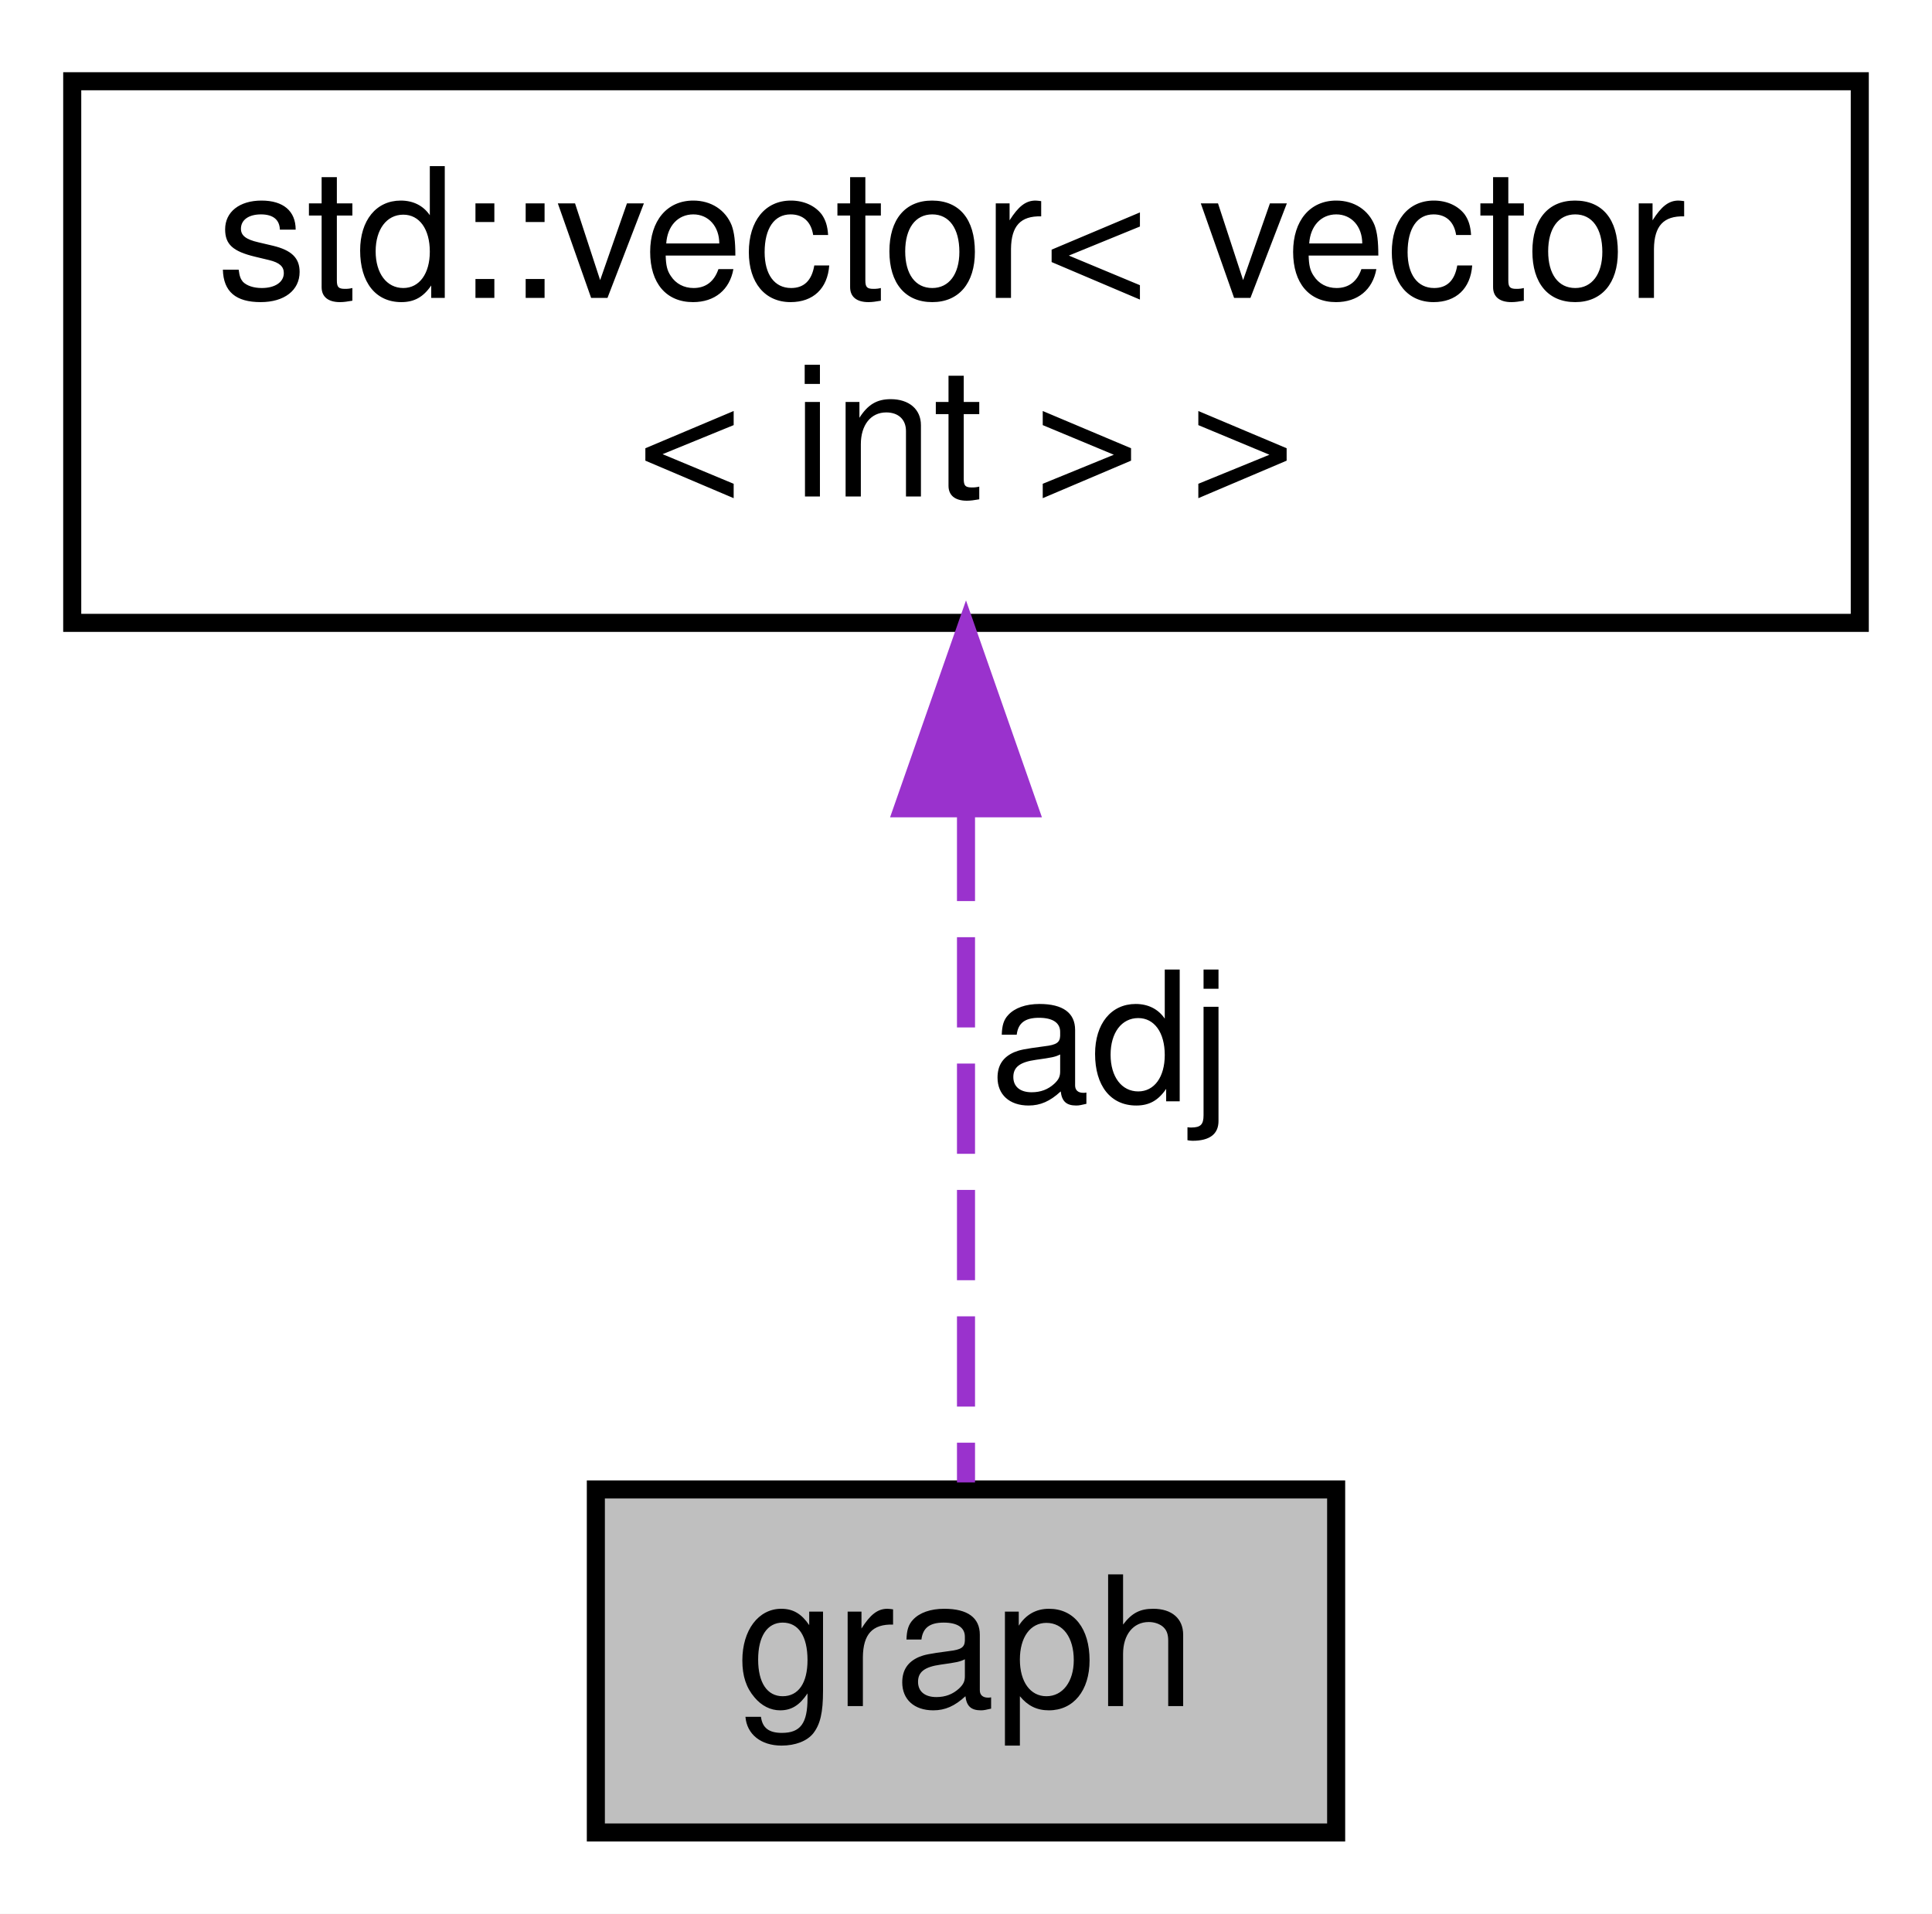
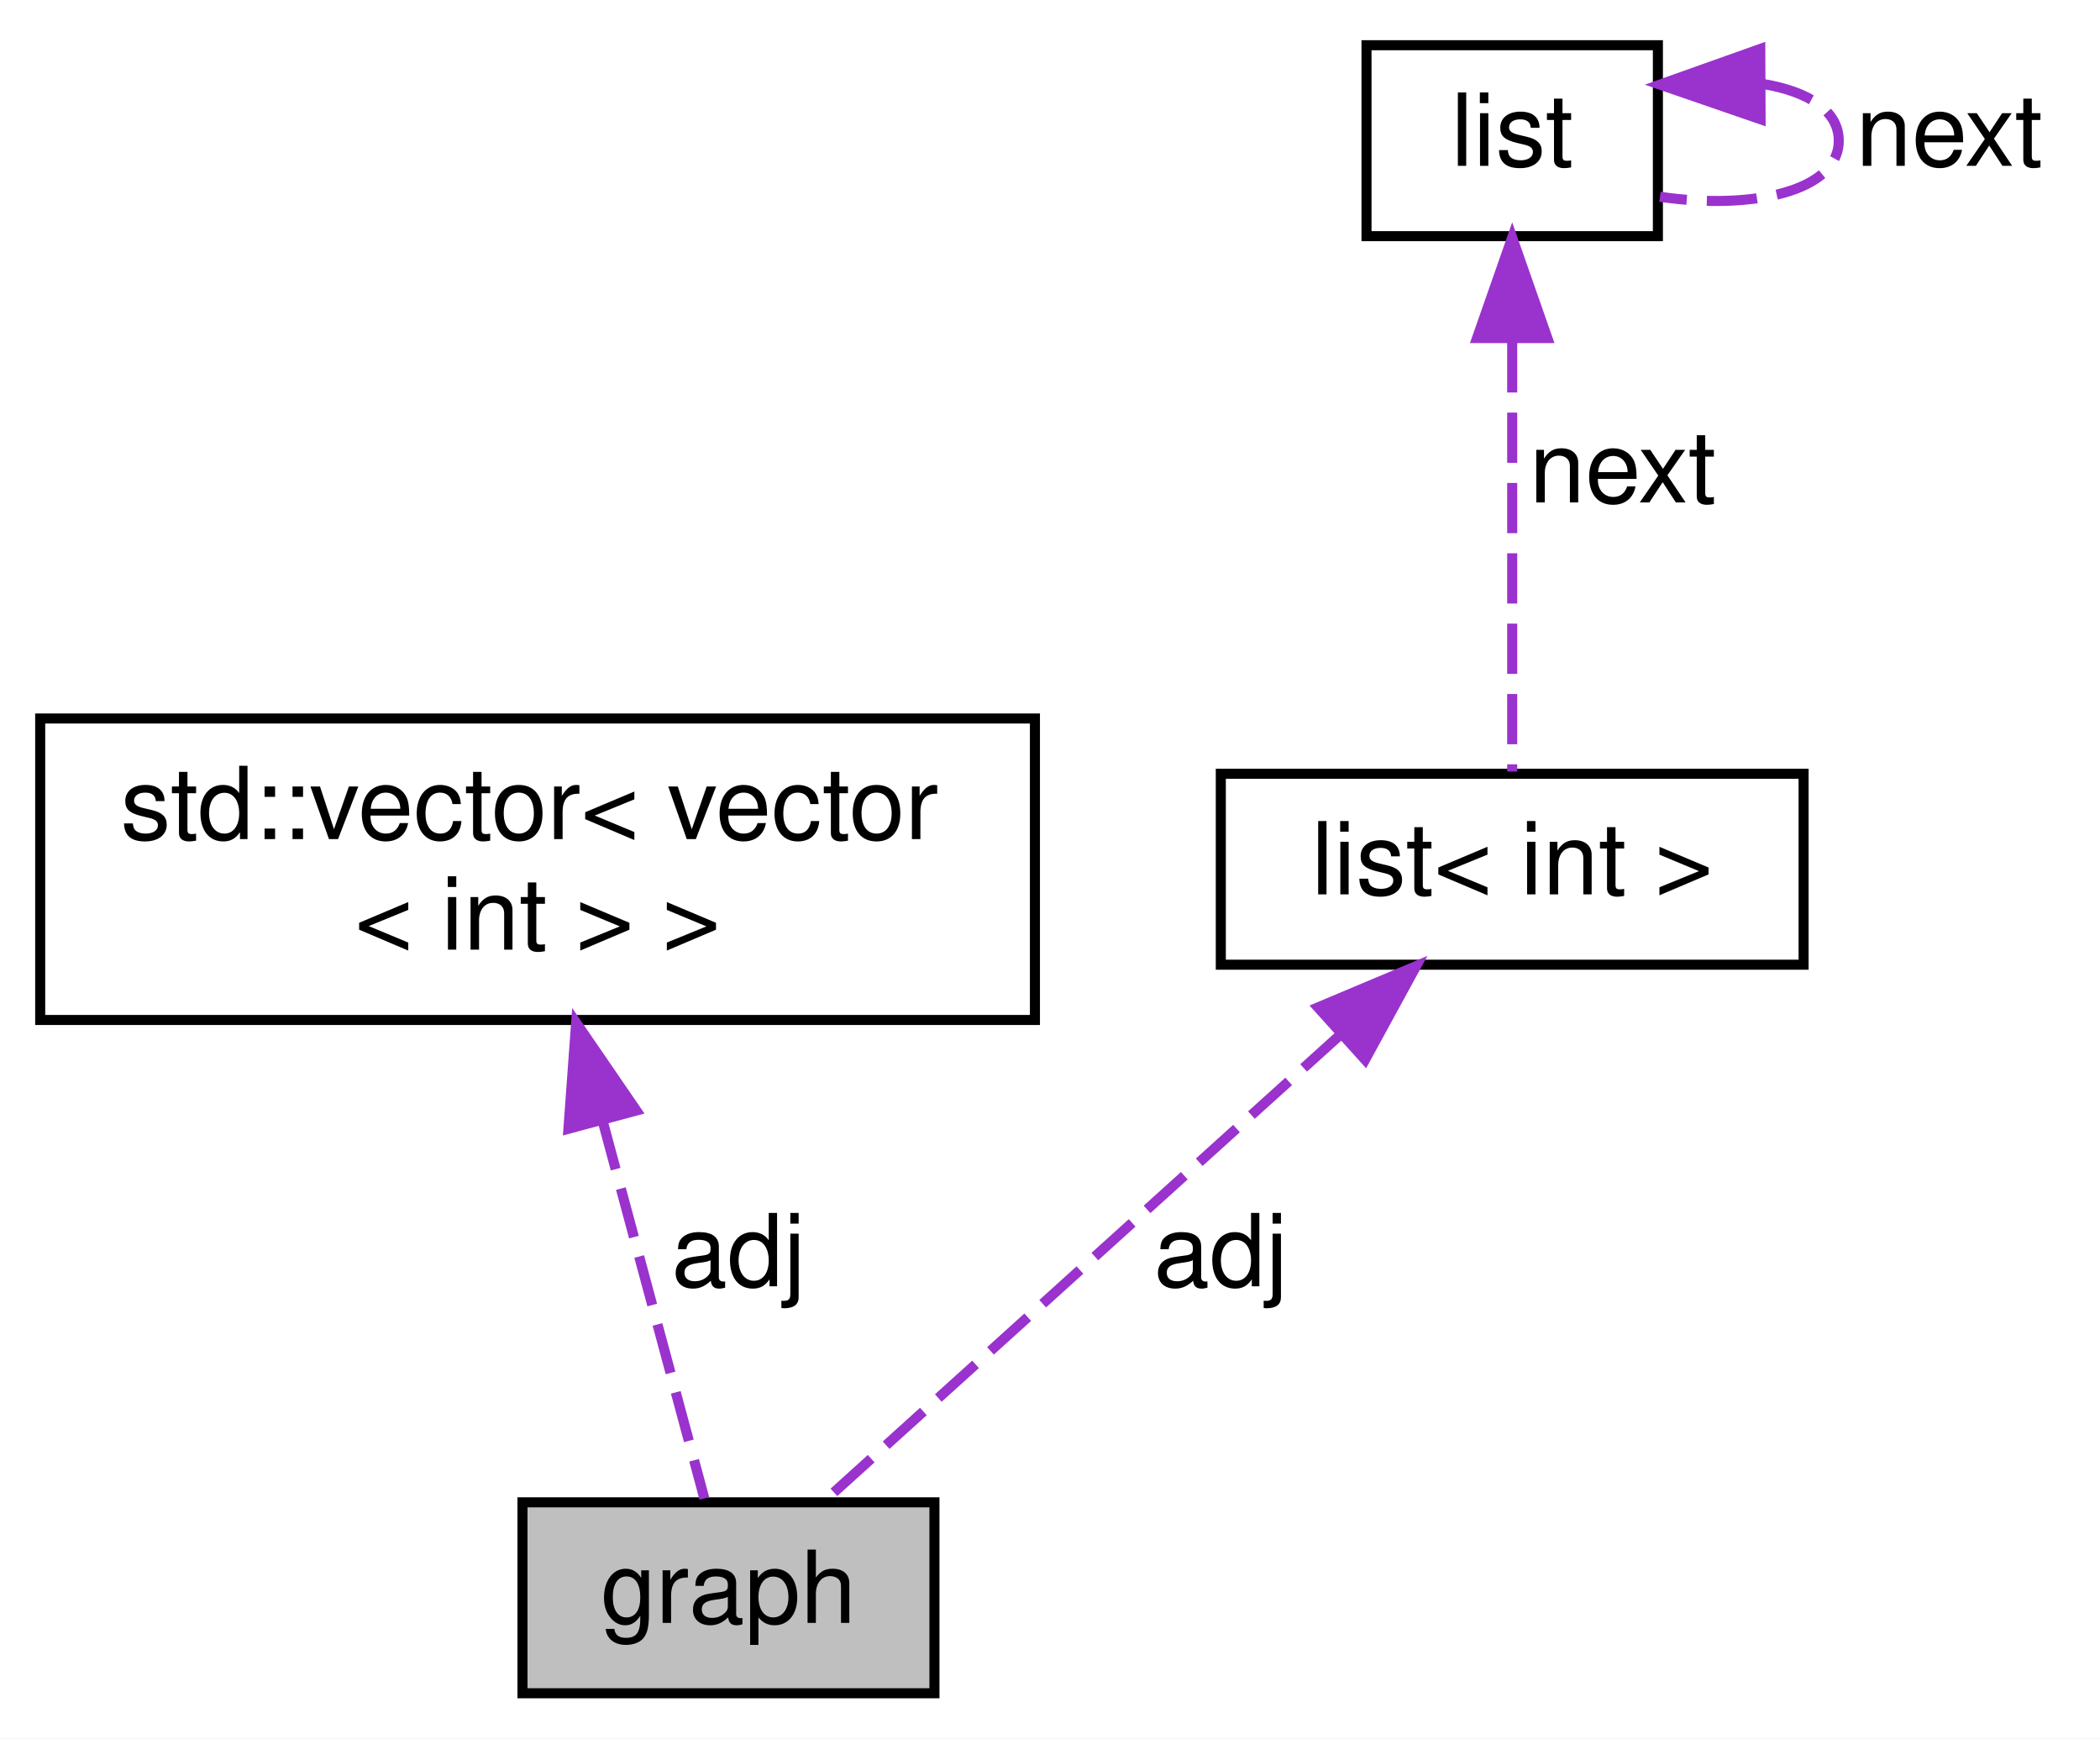
- <svg xmlns="http://www.w3.org/2000/svg" xmlns:xlink="http://www.w3.org/1999/xlink" width="107pt" height="106pt" viewBox="0.00 0.00 107.00 106.00">
-   <g id="graph0" class="graph" transform="scale(1 1) rotate(0) translate(4 102)">
-     <polygon fill="white" stroke="transparent" points="-4,4 -4,-102 103,-102 103,4 -4,4" />
+ <svg xmlns="http://www.w3.org/2000/svg" xmlns:xlink="http://www.w3.org/1999/xlink" width="209pt" height="173pt" viewBox="0.00 0.00 209.00 173.00">
+   <g id="graph0" class="graph" transform="scale(1 1) rotate(0) translate(4 169)">
+     <polygon fill="white" stroke="transparent" points="-4,4 -4,-169 205,-169 205,4 -4,4" />
    <g id="node1" class="node">
      <g id="a_node1">
        <a xlink:title=" ">
-           <polygon fill="#bfbfbf" stroke="black" points="29,-0.5 29,-19.5 70,-19.5 70,-0.5 29,-0.5" />
-           <text text-anchor="middle" x="49.5" y="-7.5" font-family="Helvetica,sans-Serif" font-size="10.00">graph</text>
+           <polygon fill="#bfbfbf" stroke="black" points="48,-0.5 48,-19.5 89,-19.5 89,-0.5 48,-0.5" />
+           <text text-anchor="middle" x="68.5" y="-7.5" font-family="Helvetica,sans-Serif" font-size="10.00">graph</text>
        </a>
      </g>
    </g>
    <g id="node2" class="node">
      <g id="a_node2">
        <a target="_blank" xlink:href="http://en.cppreference.com/w/cpp/container/vector.html" xlink:title=" ">
          <polygon fill="white" stroke="black" points="0,-67.5 0,-97.5 99,-97.5 99,-67.5 0,-67.5" />
          <text text-anchor="start" x="8" y="-85.5" font-family="Helvetica,sans-Serif" font-size="10.00">std::vector&lt; vector</text>
          <text text-anchor="middle" x="49.5" y="-74.5" font-family="Helvetica,sans-Serif" font-size="10.00">&lt; int &gt; &gt;</text>
        </a>
      </g>
    </g>
    <g id="edge1" class="edge">
-       <path fill="none" stroke="#9a32cd" stroke-dasharray="5,2" d="M49.5,-57.09C49.5,-44.21 49.5,-29.2 49.5,-19.89" />
-       <polygon fill="#9a32cd" stroke="#9a32cd" points="46,-57.23 49.5,-67.23 53,-57.23 46,-57.23" />
-       <text text-anchor="middle" x="57.5" y="-41" font-family="Helvetica,sans-Serif" font-size="10.00"> adj</text>
+       <path fill="none" stroke="#9a32cd" stroke-dasharray="5,2" d="M55.97,-57.48C59.47,-44.51 63.57,-29.29 66.1,-19.89" />
+       <polygon fill="#9a32cd" stroke="#9a32cd" points="52.57,-56.67 53.34,-67.23 59.33,-58.49 52.57,-56.67" />
+       <text text-anchor="middle" x="69.5" y="-41" font-family="Helvetica,sans-Serif" font-size="10.00"> adj</text>
+     </g>
+     <g id="node3" class="node">
+       <g id="a_node3">
+         <a xlink:href="../../d8/d10/structlist.html" target="_top" xlink:title=" ">
+           <polygon fill="white" stroke="black" points="117.5,-73 117.5,-92 175.5,-92 175.5,-73 117.5,-73" />
+           <text text-anchor="middle" x="146.5" y="-80" font-family="Helvetica,sans-Serif" font-size="10.00">list&lt; int &gt;</text>
+         </a>
+       </g>
+     </g>
+     <g id="edge2" class="edge">
+       <path fill="none" stroke="#9a32cd" stroke-dasharray="5,2" d="M129.45,-66.08C113.72,-51.87 90.93,-31.27 78.14,-19.72" />
+       <polygon fill="#9a32cd" stroke="#9a32cd" points="127.17,-68.75 136.94,-72.86 131.86,-63.55 127.17,-68.75" />
+       <text text-anchor="middle" x="117.5" y="-41" font-family="Helvetica,sans-Serif" font-size="10.00"> adj</text>
+     </g>
+     <g id="node4" class="node">
+       <g id="a_node4">
+         <a xlink:href="../../d8/d10/structlist.html" target="_top" xlink:title=" ">
+           <polygon fill="white" stroke="black" points="132,-145.5 132,-164.5 161,-164.5 161,-145.5 132,-145.5" />
+           <text text-anchor="middle" x="146.5" y="-152.5" font-family="Helvetica,sans-Serif" font-size="10.00">list</text>
+         </a>
+       </g>
+     </g>
+     <g id="edge3" class="edge">
+       <path fill="none" stroke="#9a32cd" stroke-dasharray="5,2" d="M146.5,-134.94C146.5,-121.03 146.5,-102.82 146.5,-92.22" />
+       <polygon fill="#9a32cd" stroke="#9a32cd" points="143,-135.36 146.5,-145.36 150,-135.36 143,-135.36" />
+       <text text-anchor="middle" x="157.5" y="-119" font-family="Helvetica,sans-Serif" font-size="10.00"> next</text>
+     </g>
+     <g id="edge4" class="edge">
+       <path fill="none" stroke="#9a32cd" stroke-dasharray="5,2" d="M171.55,-160.63C175.94,-159.88 179,-158.01 179,-155 179,-149.94 170.32,-148.08 161.21,-149.42" />
+       <polygon fill="#9a32cd" stroke="#9a32cd" points="171.22,-157.13 161.21,-160.58 171.19,-164.13 171.22,-157.13" />
+       <text text-anchor="middle" x="190" y="-152.5" font-family="Helvetica,sans-Serif" font-size="10.00"> next</text>
    </g>
  </g>
</svg>
